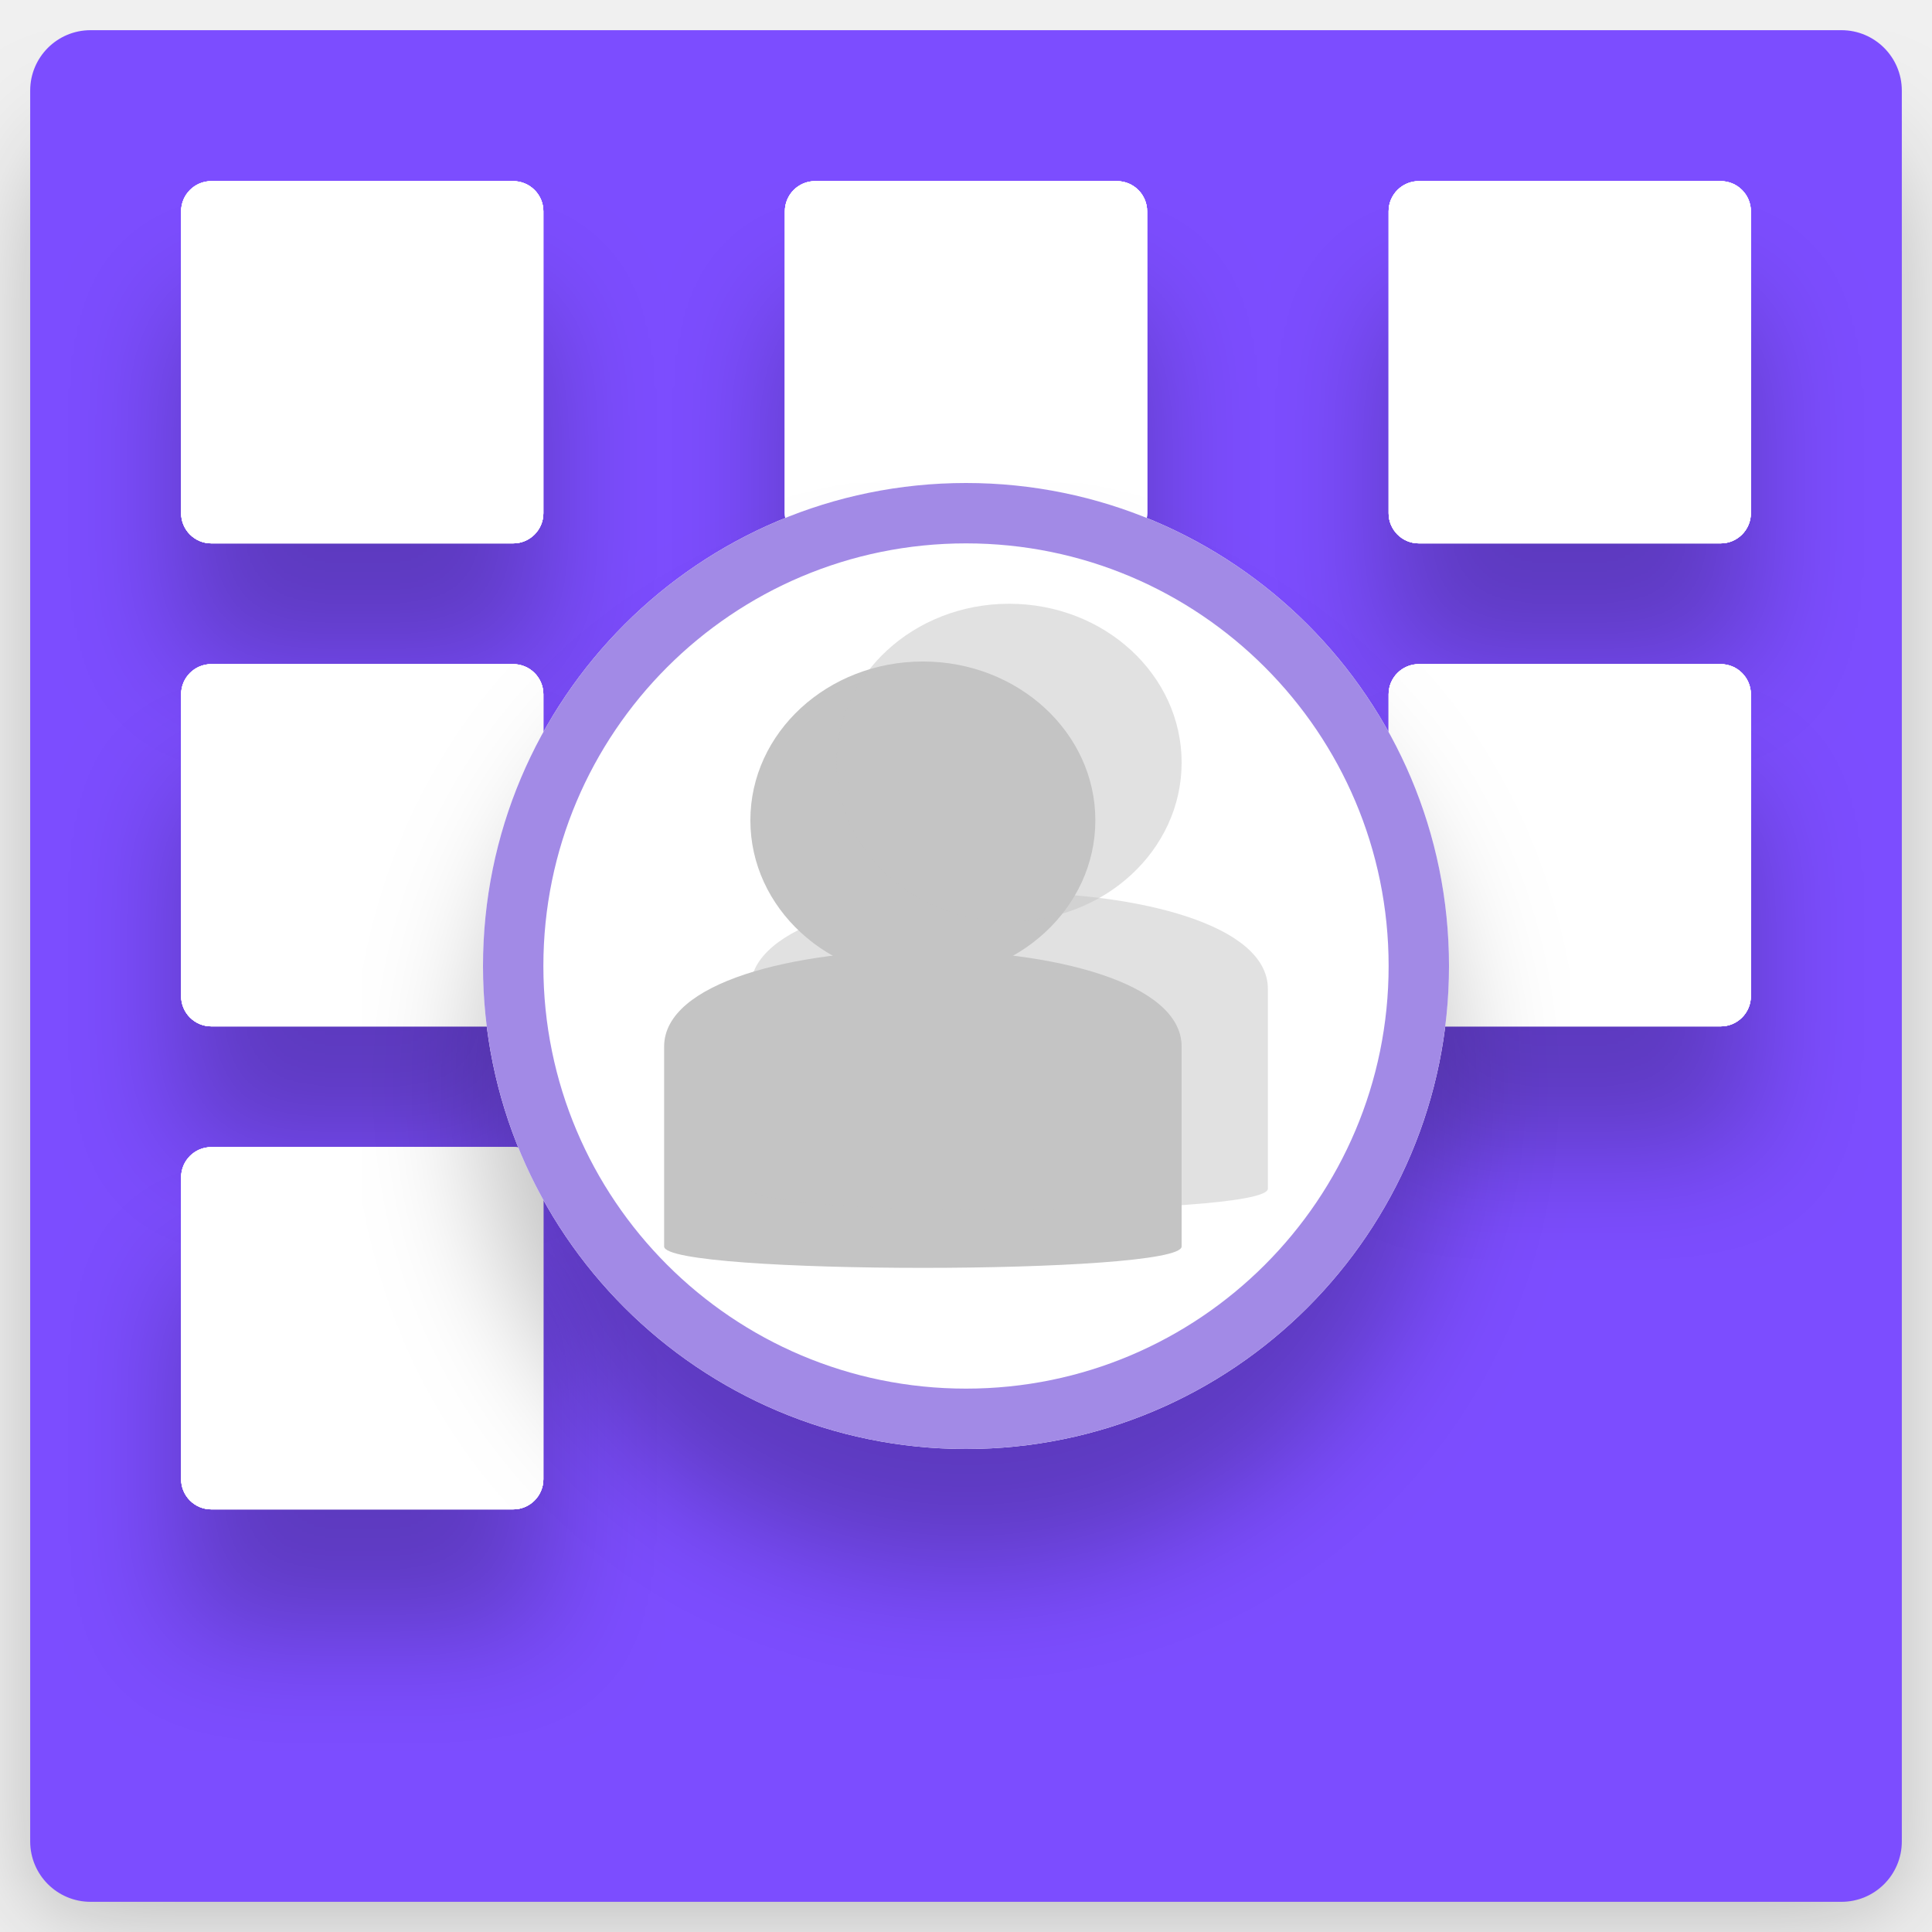
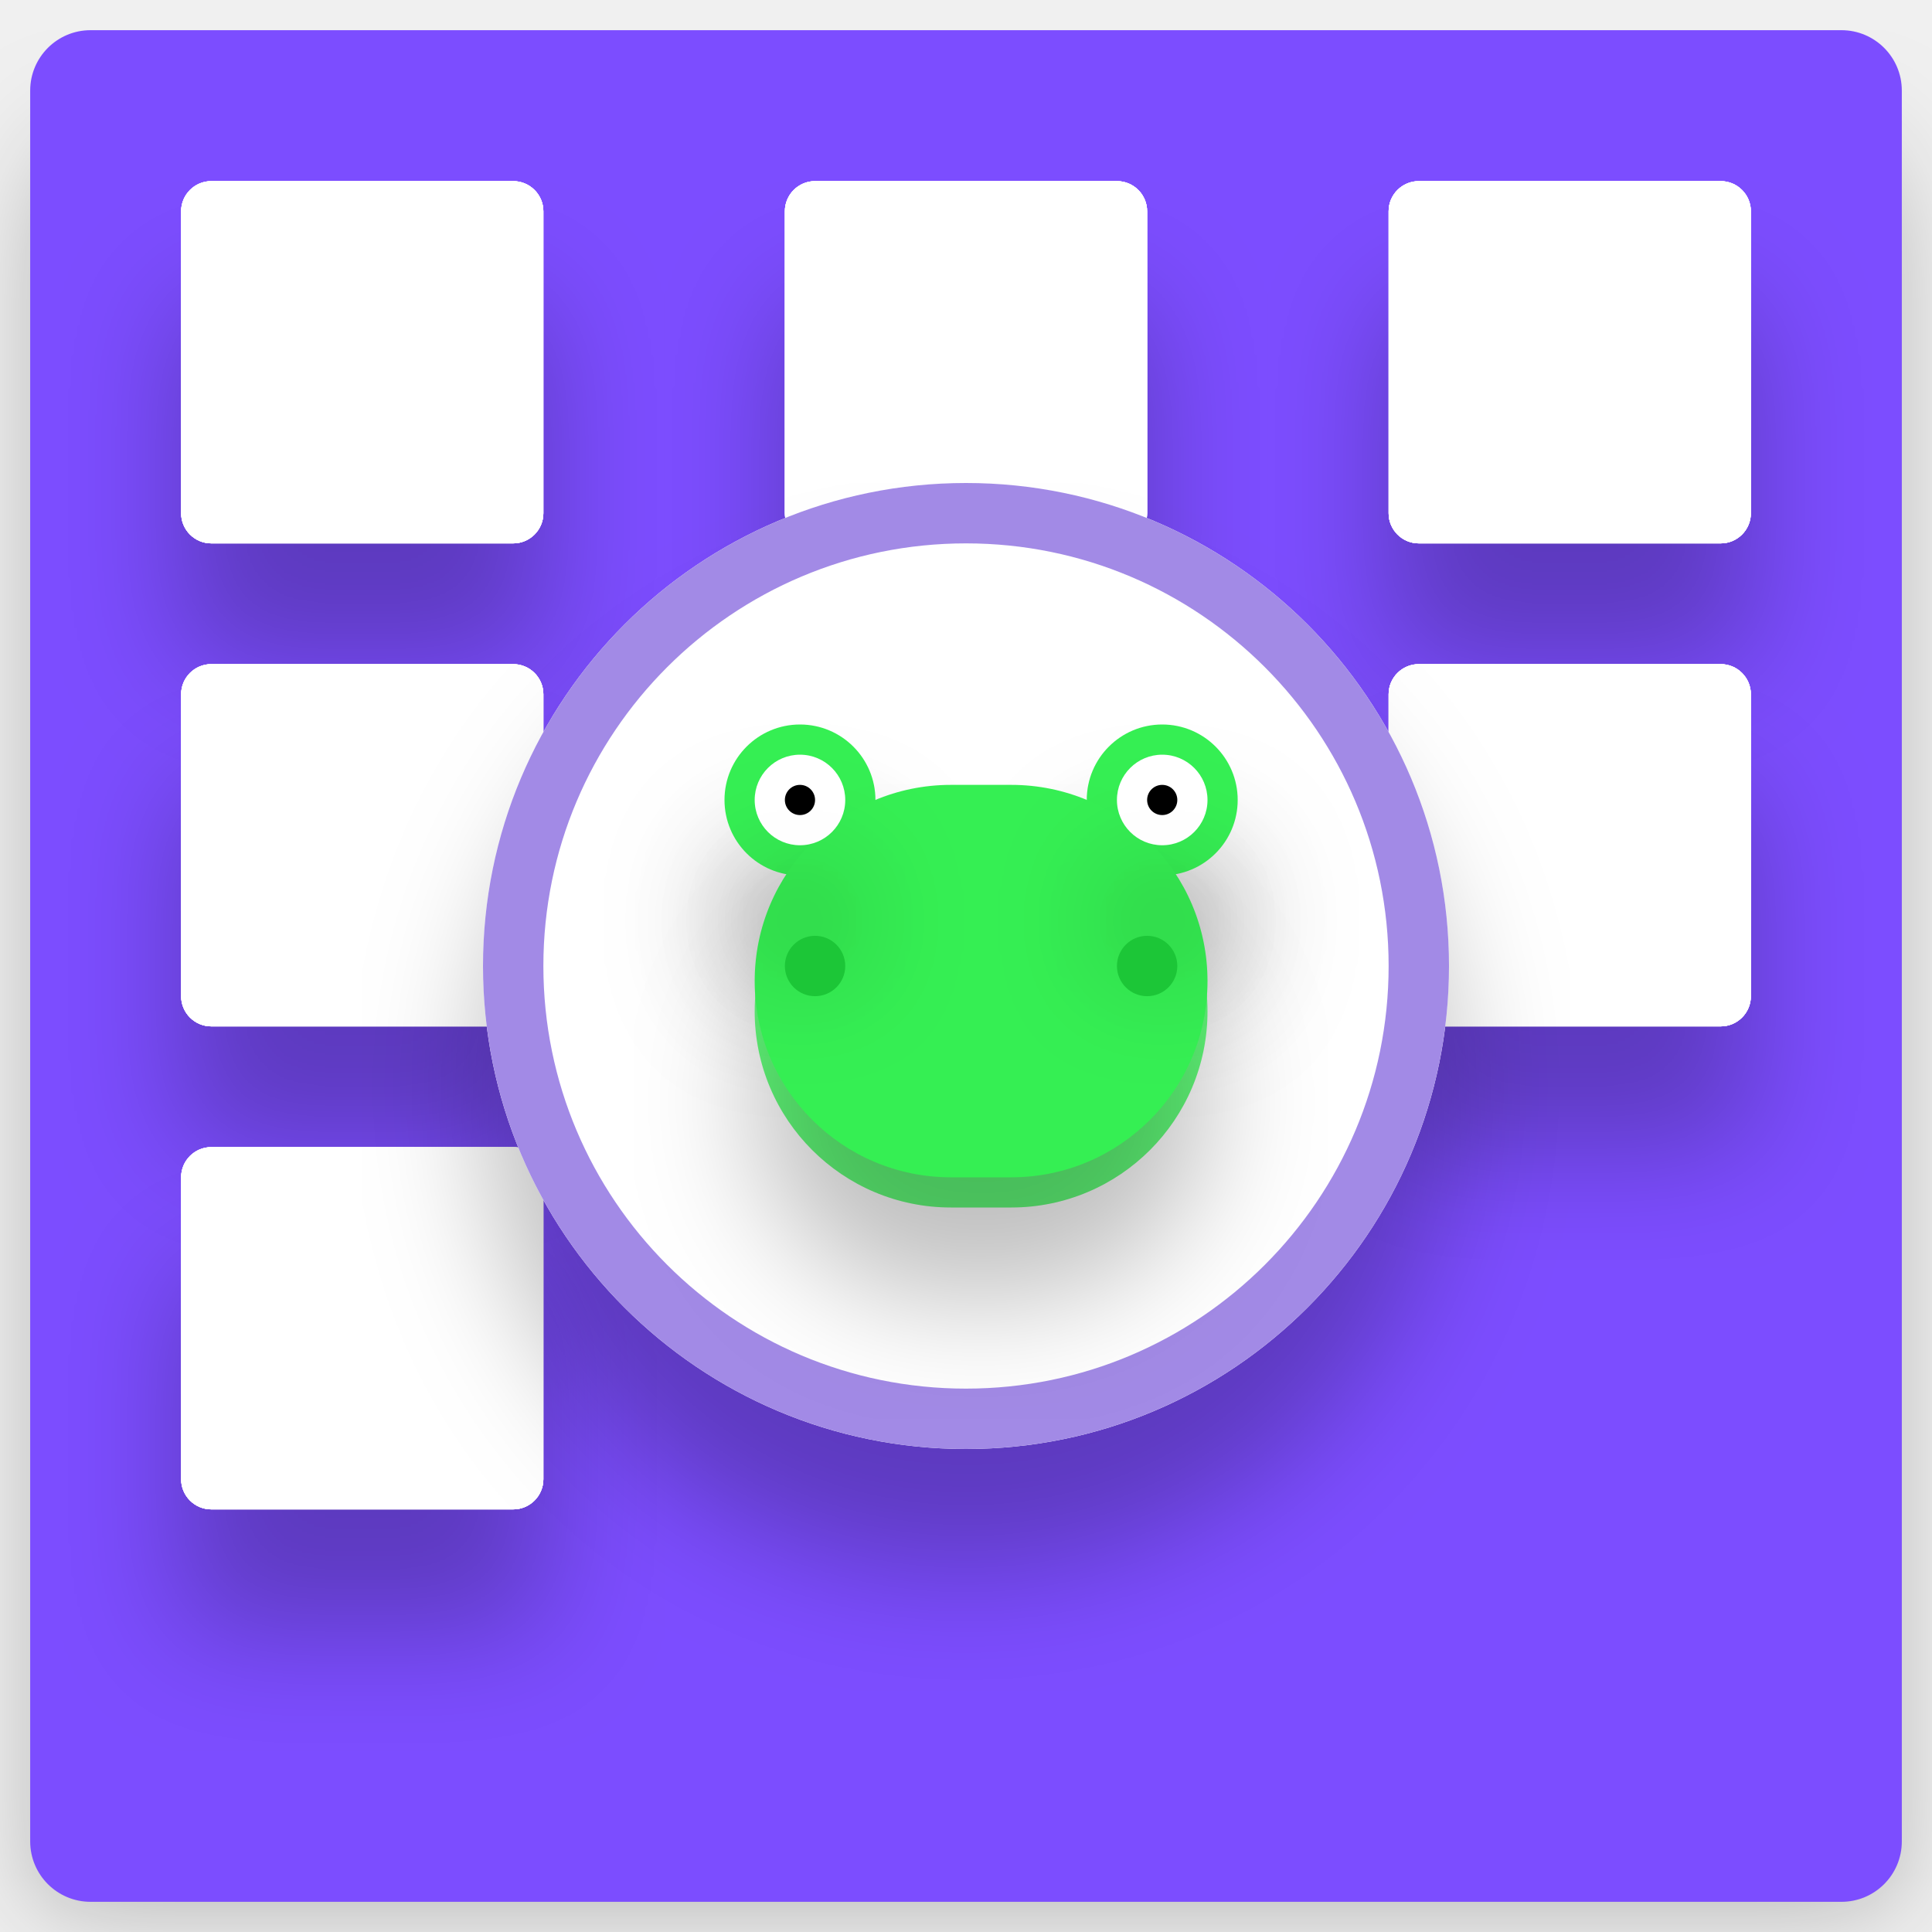
<svg xmlns="http://www.w3.org/2000/svg" width="64" height="64" viewBox="0 0 64 64" fill="none">
  <g clip-path="url(#clip0)">
    <g filter="url(#filter0_d)">
      <rect x="1" y="1" width="62" height="62" rx="2" fill="#7C4DFF" />
    </g>
    <g filter="url(#filter1_d)">
      <rect x="6" y="6" width="12" height="12" rx="1" fill="white" />
      <rect x="6" y="6" width="12" height="12" rx="1" fill="white" />
      <rect x="6" y="6" width="12" height="12" rx="1" fill="white" />
      <rect x="6" y="6" width="12" height="12" rx="1" fill="white" />
    </g>
    <g filter="url(#filter2_d)">
      <rect x="46" y="6" width="12" height="12" rx="1" fill="white" />
      <rect x="46" y="6" width="12" height="12" rx="1" fill="white" />
      <rect x="46" y="6" width="12" height="12" rx="1" fill="white" />
      <rect x="46" y="6" width="12" height="12" rx="1" fill="white" />
    </g>
    <g filter="url(#filter3_d)">
      <rect x="26" y="6" width="12" height="12" rx="1" fill="white" />
      <rect x="26" y="6" width="12" height="12" rx="1" fill="white" />
      <rect x="26" y="6" width="12" height="12" rx="1" fill="white" />
      <rect x="26" y="6" width="12" height="12" rx="1" fill="white" />
    </g>
    <g filter="url(#filter4_d)">
      <rect x="6" y="22" width="12" height="12" rx="1" fill="white" />
      <rect x="6" y="22" width="12" height="12" rx="1" fill="white" />
      <rect x="6" y="22" width="12" height="12" rx="1" fill="white" />
      <rect x="6" y="22" width="12" height="12" rx="1" fill="white" />
    </g>
    <g filter="url(#filter5_d)">
      <rect x="46" y="22" width="12" height="12" rx="1" fill="white" />
      <rect x="46" y="22" width="12" height="12" rx="1" fill="white" />
      <rect x="46" y="22" width="12" height="12" rx="1" fill="white" />
      <rect x="46" y="22" width="12" height="12" rx="1" fill="white" />
    </g>
    <g filter="url(#filter6_d)">
      <rect x="6" y="38" width="12" height="12" rx="1" fill="white" />
      <rect x="6" y="38" width="12" height="12" rx="1" fill="white" />
      <rect x="6" y="38" width="12" height="12" rx="1" fill="white" />
      <rect x="6" y="38" width="12" height="12" rx="1" fill="white" />
    </g>
    <g filter="url(#filter7_d)">
      <circle cx="32" cy="32" r="16" fill="white" />
      <circle cx="32" cy="32" r="15" stroke="#A28AE6" stroke-width="2" />
    </g>
-     <path d="M22 34.67C22 30.414 39.143 30.414 39.143 34.67C39.143 37.035 39.143 40.345 39.143 41.291C39.143 42.236 22 42.236 22 41.291C22 39.998 22 37.98 22 37.98C22 37.98 22 38.926 22 34.67Z" fill="#C4C4C4" />
-     <path d="M24.857 32.757C24.857 28.501 42 28.501 42 32.757C42 35.122 42 38.432 42 39.378C42 40.323 24.857 40.323 24.857 39.378C24.857 38.085 24.857 36.067 24.857 36.067C24.857 36.067 24.857 37.013 24.857 32.757Z" fill="#C4C4C4" fill-opacity="0.5" />
-     <ellipse cx="30.571" cy="27.174" rx="5.714" ry="5.261" fill="#C4C4C4" />
-     <ellipse cx="33.429" cy="25.261" rx="5.714" ry="5.261" fill="#C4C4C4" fill-opacity="0.5" />
+     <g filter="url(#filter8_d)">
+       <circle cx="26.5" cy="26.5" r="2.5" fill="#35EF53" />
+     </g>
+     <g filter="url(#filter9_d)">
+       <circle cx="38.5" cy="26.5" r="2.5" fill="#35EF53" />
+     </g>
+     <rect x="25" y="27" width="15" height="13" rx="6.5" fill="#61FC79" />
+     <g filter="url(#filter10_d)">
+       <rect x="25" y="26" width="15" height="13" rx="6.5" fill="#35EF53" />
+     </g>
+     <g filter="url(#filter11_d)">
+       <circle cx="26.5" cy="26.5" r="1.5" fill="white" />
+     </g>
+     <g filter="url(#filter12_d)">
+       <circle cx="26.5" cy="26.5" r="0.5" fill="black" />
+     </g>
+     <g filter="url(#filter13_d)">
+       <circle cx="38.5" cy="26.5" r="1.5" fill="white" />
+     </g>
+     <g filter="url(#filter14_d)">
+       <circle cx="38.5" cy="26.5" r="0.5" fill="black" />
+     </g>
+     <circle cx="27" cy="32" r="1" fill="#1CC637" />
+     <path d="M39 32C39 32.552 38.552 33 38 33C37.448 33 37 32.552 37 32C37 31.448 37.448 31 38 31C38.552 31 39 31.448 39 32Z" fill="#1CC637" />
  </g>
  <defs>
    <filter id="filter0_d" x="-3" y="1" width="70" height="70" filterUnits="userSpaceOnUse" color-interpolation-filters="sRGB">
      <feFlood flood-opacity="0" result="BackgroundImageFix" />
      <feColorMatrix in="SourceAlpha" type="matrix" values="0 0 0 0 0 0 0 0 0 0 0 0 0 0 0 0 0 0 127 0" />
      <feOffset dy="4" />
      <feGaussianBlur stdDeviation="2" />
      <feColorMatrix type="matrix" values="0 0 0 0 0 0 0 0 0 0 0 0 0 0 0 0 0 0 0.25 0" />
      <feBlend mode="normal" in2="BackgroundImageFix" result="effect1_dropShadow" />
      <feBlend mode="normal" in="SourceGraphic" in2="effect1_dropShadow" result="shape" />
    </filter>
    <filter id="filter1_d" x="2" y="6" width="20" height="20" filterUnits="userSpaceOnUse" color-interpolation-filters="sRGB">
      <feFlood flood-opacity="0" result="BackgroundImageFix" />
      <feColorMatrix in="SourceAlpha" type="matrix" values="0 0 0 0 0 0 0 0 0 0 0 0 0 0 0 0 0 0 127 0" />
      <feOffset dy="4" />
      <feGaussianBlur stdDeviation="2" />
      <feColorMatrix type="matrix" values="0 0 0 0 0 0 0 0 0 0 0 0 0 0 0 0 0 0 0.25 0" />
      <feBlend mode="normal" in2="BackgroundImageFix" result="effect1_dropShadow" />
      <feBlend mode="normal" in="SourceGraphic" in2="effect1_dropShadow" result="shape" />
    </filter>
    <filter id="filter2_d" x="42" y="6" width="20" height="20" filterUnits="userSpaceOnUse" color-interpolation-filters="sRGB">
      <feFlood flood-opacity="0" result="BackgroundImageFix" />
      <feColorMatrix in="SourceAlpha" type="matrix" values="0 0 0 0 0 0 0 0 0 0 0 0 0 0 0 0 0 0 127 0" />
      <feOffset dy="4" />
      <feGaussianBlur stdDeviation="2" />
      <feColorMatrix type="matrix" values="0 0 0 0 0 0 0 0 0 0 0 0 0 0 0 0 0 0 0.25 0" />
      <feBlend mode="normal" in2="BackgroundImageFix" result="effect1_dropShadow" />
      <feBlend mode="normal" in="SourceGraphic" in2="effect1_dropShadow" result="shape" />
    </filter>
    <filter id="filter3_d" x="22" y="6" width="20" height="20" filterUnits="userSpaceOnUse" color-interpolation-filters="sRGB">
      <feFlood flood-opacity="0" result="BackgroundImageFix" />
      <feColorMatrix in="SourceAlpha" type="matrix" values="0 0 0 0 0 0 0 0 0 0 0 0 0 0 0 0 0 0 127 0" />
      <feOffset dy="4" />
      <feGaussianBlur stdDeviation="2" />
      <feColorMatrix type="matrix" values="0 0 0 0 0 0 0 0 0 0 0 0 0 0 0 0 0 0 0.25 0" />
      <feBlend mode="normal" in2="BackgroundImageFix" result="effect1_dropShadow" />
      <feBlend mode="normal" in="SourceGraphic" in2="effect1_dropShadow" result="shape" />
    </filter>
    <filter id="filter4_d" x="2" y="22" width="20" height="20" filterUnits="userSpaceOnUse" color-interpolation-filters="sRGB">
      <feFlood flood-opacity="0" result="BackgroundImageFix" />
      <feColorMatrix in="SourceAlpha" type="matrix" values="0 0 0 0 0 0 0 0 0 0 0 0 0 0 0 0 0 0 127 0" />
      <feOffset dy="4" />
      <feGaussianBlur stdDeviation="2" />
      <feColorMatrix type="matrix" values="0 0 0 0 0 0 0 0 0 0 0 0 0 0 0 0 0 0 0.25 0" />
      <feBlend mode="normal" in2="BackgroundImageFix" result="effect1_dropShadow" />
      <feBlend mode="normal" in="SourceGraphic" in2="effect1_dropShadow" result="shape" />
    </filter>
    <filter id="filter5_d" x="42" y="22" width="20" height="20" filterUnits="userSpaceOnUse" color-interpolation-filters="sRGB">
      <feFlood flood-opacity="0" result="BackgroundImageFix" />
      <feColorMatrix in="SourceAlpha" type="matrix" values="0 0 0 0 0 0 0 0 0 0 0 0 0 0 0 0 0 0 127 0" />
      <feOffset dy="4" />
      <feGaussianBlur stdDeviation="2" />
      <feColorMatrix type="matrix" values="0 0 0 0 0 0 0 0 0 0 0 0 0 0 0 0 0 0 0.25 0" />
      <feBlend mode="normal" in2="BackgroundImageFix" result="effect1_dropShadow" />
      <feBlend mode="normal" in="SourceGraphic" in2="effect1_dropShadow" result="shape" />
    </filter>
    <filter id="filter6_d" x="2" y="38" width="20" height="20" filterUnits="userSpaceOnUse" color-interpolation-filters="sRGB">
      <feFlood flood-opacity="0" result="BackgroundImageFix" />
      <feColorMatrix in="SourceAlpha" type="matrix" values="0 0 0 0 0 0 0 0 0 0 0 0 0 0 0 0 0 0 127 0" />
      <feOffset dy="4" />
      <feGaussianBlur stdDeviation="2" />
      <feColorMatrix type="matrix" values="0 0 0 0 0 0 0 0 0 0 0 0 0 0 0 0 0 0 0.25 0" />
      <feBlend mode="normal" in2="BackgroundImageFix" result="effect1_dropShadow" />
      <feBlend mode="normal" in="SourceGraphic" in2="effect1_dropShadow" result="shape" />
    </filter>
    <filter id="filter7_d" x="12" y="16" width="40" height="40" filterUnits="userSpaceOnUse" color-interpolation-filters="sRGB">
+       <feFlood flood-opacity="0" result="BackgroundImageFix" />
+       <feColorMatrix in="SourceAlpha" type="matrix" values="0 0 0 0 0 0 0 0 0 0 0 0 0 0 0 0 0 0 127 0" />
+       <feOffset dy="4" />
+       <feGaussianBlur stdDeviation="2" />
+       <feColorMatrix type="matrix" values="0 0 0 0 0 0 0 0 0 0 0 0 0 0 0 0 0 0 0.25 0" />
+       <feBlend mode="normal" in2="BackgroundImageFix" result="effect1_dropShadow" />
+       <feBlend mode="normal" in="SourceGraphic" in2="effect1_dropShadow" result="shape" />
+     </filter>
+     <filter id="filter8_d" x="20" y="24" width="13" height="13" filterUnits="userSpaceOnUse" color-interpolation-filters="sRGB">
+       <feFlood flood-opacity="0" result="BackgroundImageFix" />
+       <feColorMatrix in="SourceAlpha" type="matrix" values="0 0 0 0 0 0 0 0 0 0 0 0 0 0 0 0 0 0 127 0" />
+       <feOffset dy="4" />
+       <feGaussianBlur stdDeviation="2" />
+       <feColorMatrix type="matrix" values="0 0 0 0 0 0 0 0 0 0 0 0 0 0 0 0 0 0 0.25 0" />
+       <feBlend mode="normal" in2="BackgroundImageFix" result="effect1_dropShadow" />
+       <feBlend mode="normal" in="SourceGraphic" in2="effect1_dropShadow" result="shape" />
+     </filter>
+     <filter id="filter9_d" x="32" y="24" width="13" height="13" filterUnits="userSpaceOnUse" color-interpolation-filters="sRGB">
+       <feFlood flood-opacity="0" result="BackgroundImageFix" />
+       <feColorMatrix in="SourceAlpha" type="matrix" values="0 0 0 0 0 0 0 0 0 0 0 0 0 0 0 0 0 0 127 0" />
+       <feOffset dy="4" />
+       <feGaussianBlur stdDeviation="2" />
+       <feColorMatrix type="matrix" values="0 0 0 0 0 0 0 0 0 0 0 0 0 0 0 0 0 0 0.25 0" />
+       <feBlend mode="normal" in2="BackgroundImageFix" result="effect1_dropShadow" />
+       <feBlend mode="normal" in="SourceGraphic" in2="effect1_dropShadow" result="shape" />
+     </filter>
+     <filter id="filter10_d" x="21" y="26" width="23" height="21" filterUnits="userSpaceOnUse" color-interpolation-filters="sRGB">
+       <feFlood flood-opacity="0" result="BackgroundImageFix" />
+       <feColorMatrix in="SourceAlpha" type="matrix" values="0 0 0 0 0 0 0 0 0 0 0 0 0 0 0 0 0 0 127 0" />
+       <feOffset dy="4" />
+       <feGaussianBlur stdDeviation="2" />
+       <feColorMatrix type="matrix" values="0 0 0 0 0 0 0 0 0 0 0 0 0 0 0 0 0 0 0.25 0" />
+       <feBlend mode="normal" in2="BackgroundImageFix" result="effect1_dropShadow" />
+       <feBlend mode="normal" in="SourceGraphic" in2="effect1_dropShadow" result="shape" />
+     </filter>
+     <filter id="filter11_d" x="21" y="25" width="11" height="11" filterUnits="userSpaceOnUse" color-interpolation-filters="sRGB">
+       <feFlood flood-opacity="0" result="BackgroundImageFix" />
+       <feColorMatrix in="SourceAlpha" type="matrix" values="0 0 0 0 0 0 0 0 0 0 0 0 0 0 0 0 0 0 127 0" />
+       <feOffset dy="4" />
+       <feGaussianBlur stdDeviation="2" />
+       <feColorMatrix type="matrix" values="0 0 0 0 0 0 0 0 0 0 0 0 0 0 0 0 0 0 0.25 0" />
+       <feBlend mode="normal" in2="BackgroundImageFix" result="effect1_dropShadow" />
+       <feBlend mode="normal" in="SourceGraphic" in2="effect1_dropShadow" result="shape" />
+     </filter>
+     <filter id="filter12_d" x="22" y="26" width="9" height="9" filterUnits="userSpaceOnUse" color-interpolation-filters="sRGB">
+       <feFlood flood-opacity="0" result="BackgroundImageFix" />
+       <feColorMatrix in="SourceAlpha" type="matrix" values="0 0 0 0 0 0 0 0 0 0 0 0 0 0 0 0 0 0 127 0" />
+       <feOffset dy="4" />
+       <feGaussianBlur stdDeviation="2" />
+       <feColorMatrix type="matrix" values="0 0 0 0 0 0 0 0 0 0 0 0 0 0 0 0 0 0 0.25 0" />
+       <feBlend mode="normal" in2="BackgroundImageFix" result="effect1_dropShadow" />
+       <feBlend mode="normal" in="SourceGraphic" in2="effect1_dropShadow" result="shape" />
+     </filter>
+     <filter id="filter13_d" x="33" y="25" width="11" height="11" filterUnits="userSpaceOnUse" color-interpolation-filters="sRGB">
+       <feFlood flood-opacity="0" result="BackgroundImageFix" />
+       <feColorMatrix in="SourceAlpha" type="matrix" values="0 0 0 0 0 0 0 0 0 0 0 0 0 0 0 0 0 0 127 0" />
+       <feOffset dy="4" />
+       <feGaussianBlur stdDeviation="2" />
+       <feColorMatrix type="matrix" values="0 0 0 0 0 0 0 0 0 0 0 0 0 0 0 0 0 0 0.25 0" />
+       <feBlend mode="normal" in2="BackgroundImageFix" result="effect1_dropShadow" />
+       <feBlend mode="normal" in="SourceGraphic" in2="effect1_dropShadow" result="shape" />
+     </filter>
+     <filter id="filter14_d" x="34" y="26" width="9" height="9" filterUnits="userSpaceOnUse" color-interpolation-filters="sRGB">
      <feFlood flood-opacity="0" result="BackgroundImageFix" />
      <feColorMatrix in="SourceAlpha" type="matrix" values="0 0 0 0 0 0 0 0 0 0 0 0 0 0 0 0 0 0 127 0" />
      <feOffset dy="4" />
      <feGaussianBlur stdDeviation="2" />
      <feColorMatrix type="matrix" values="0 0 0 0 0 0 0 0 0 0 0 0 0 0 0 0 0 0 0.25 0" />
      <feBlend mode="normal" in2="BackgroundImageFix" result="effect1_dropShadow" />
      <feBlend mode="normal" in="SourceGraphic" in2="effect1_dropShadow" result="shape" />
    </filter>
    <clipPath id="clip0">
      <rect width="64" height="64" fill="white" />
    </clipPath>
  </defs>
</svg>
